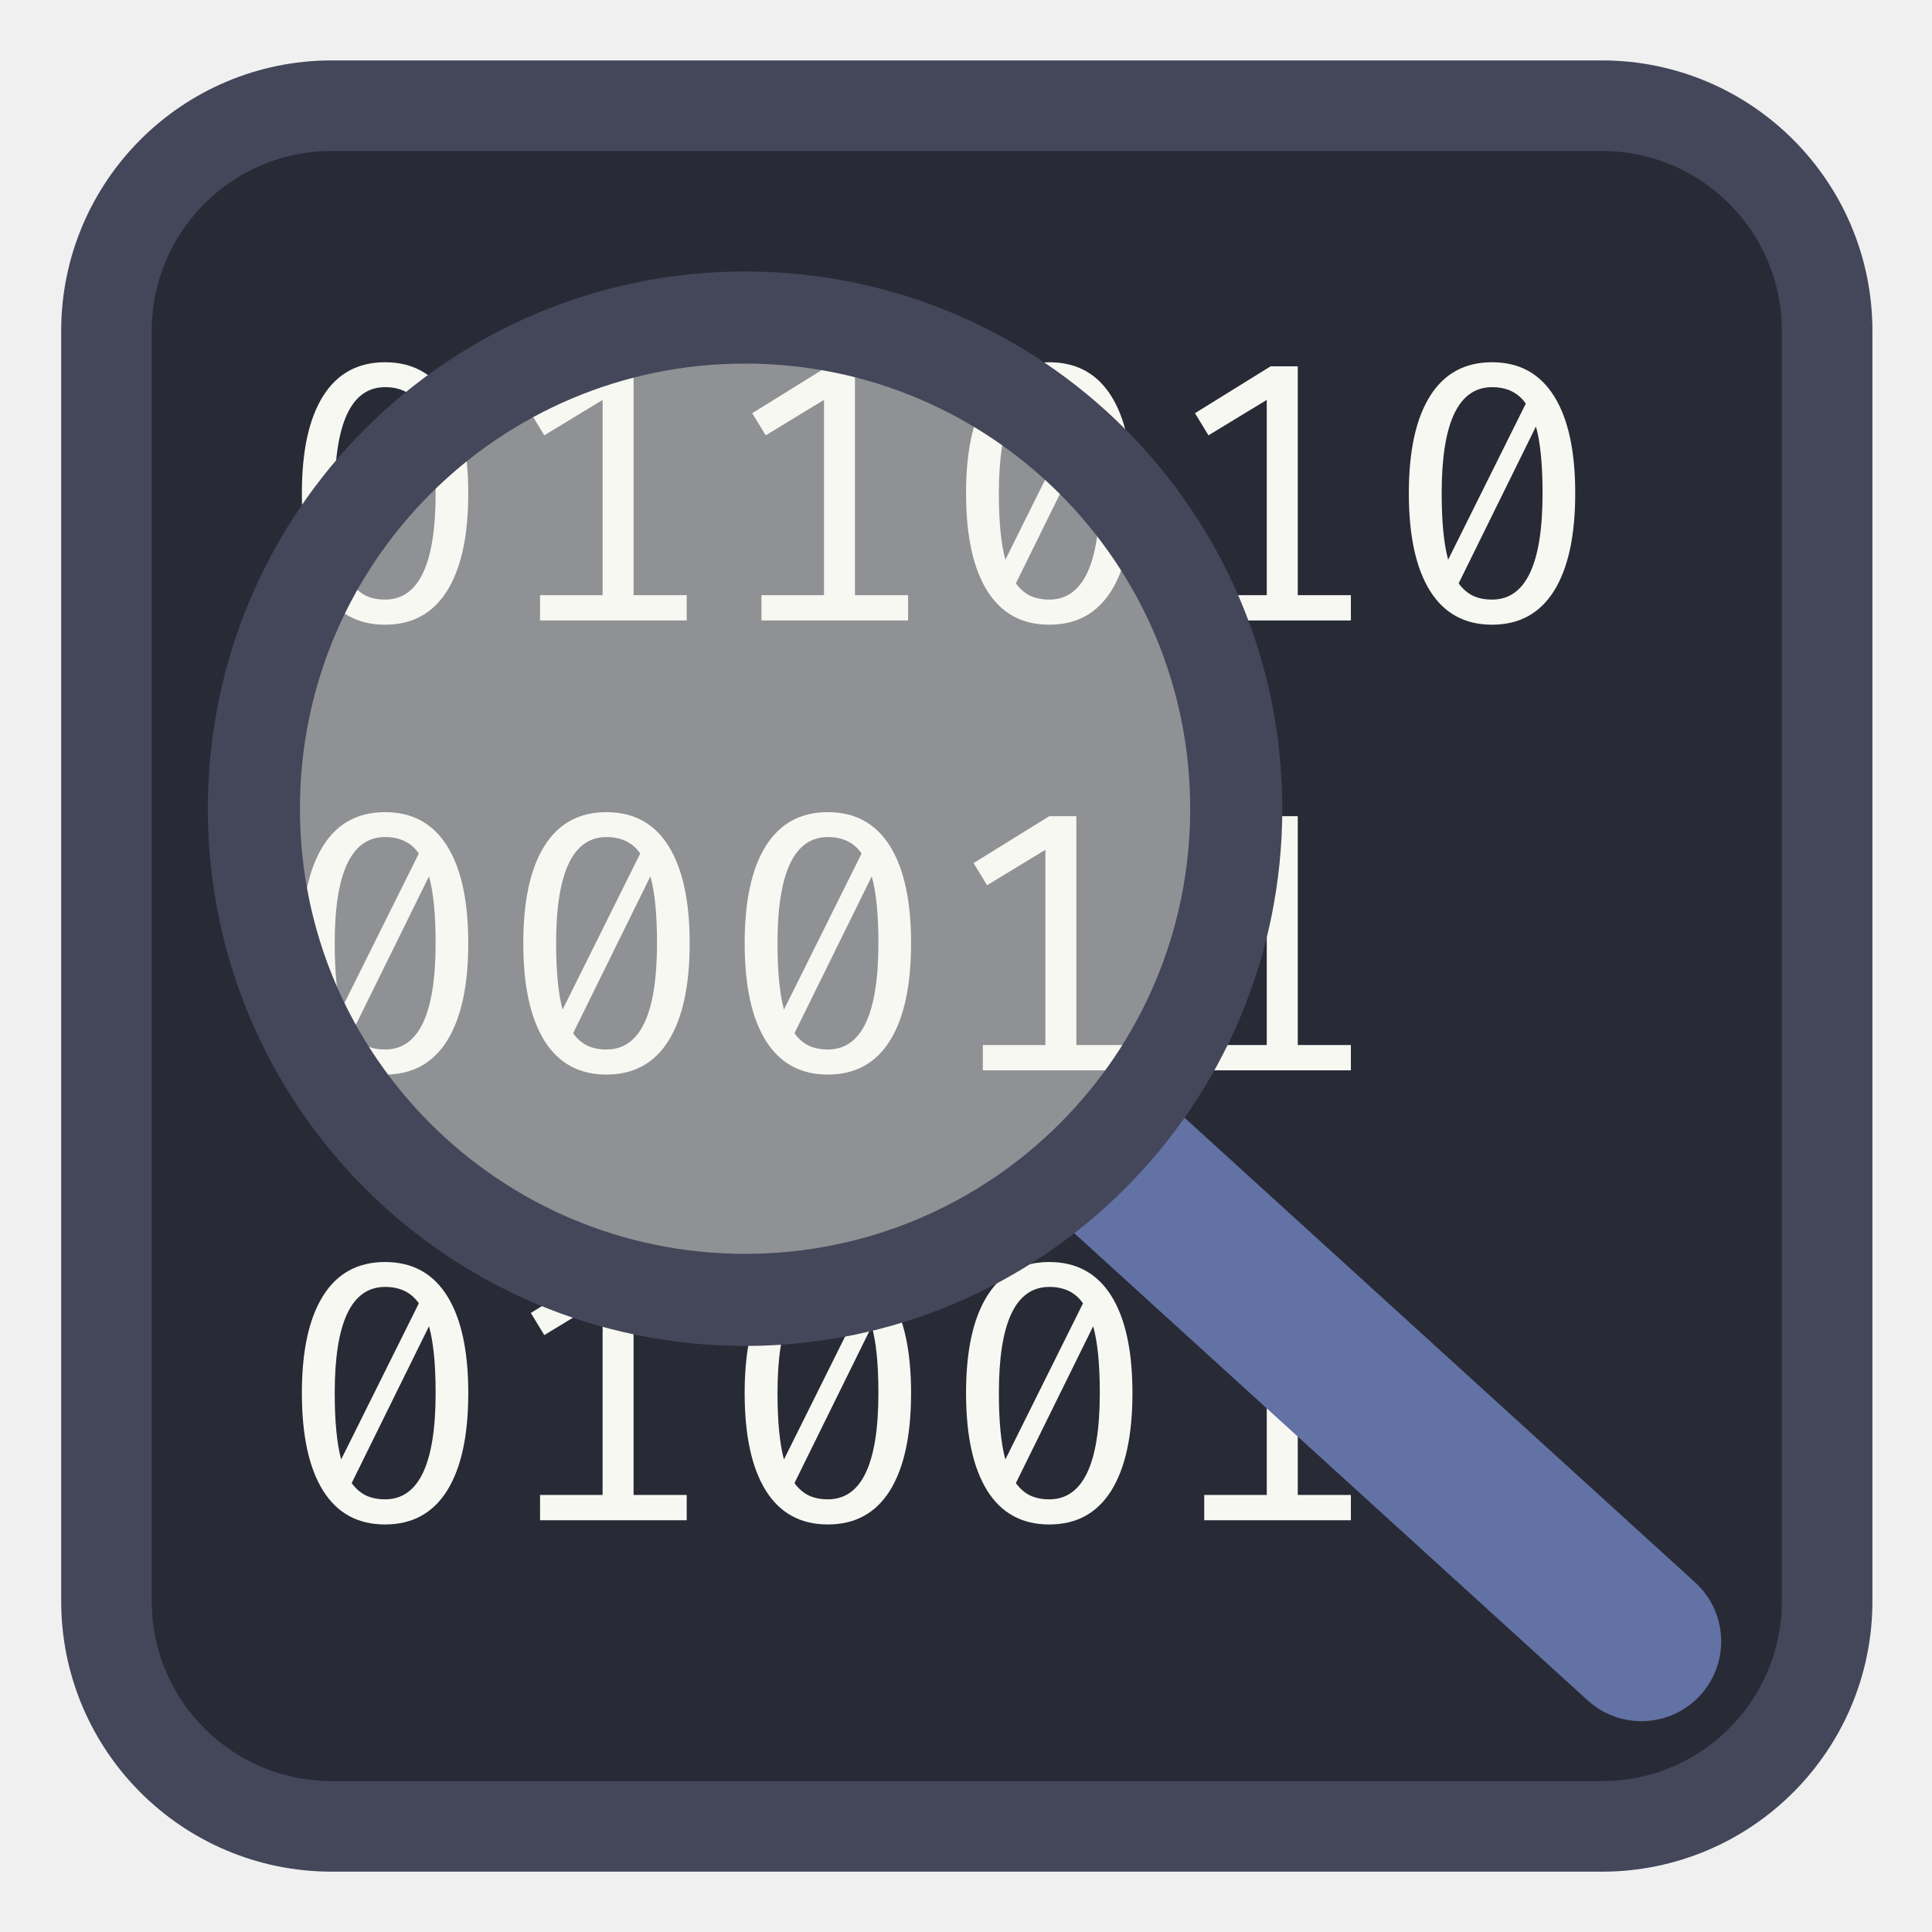
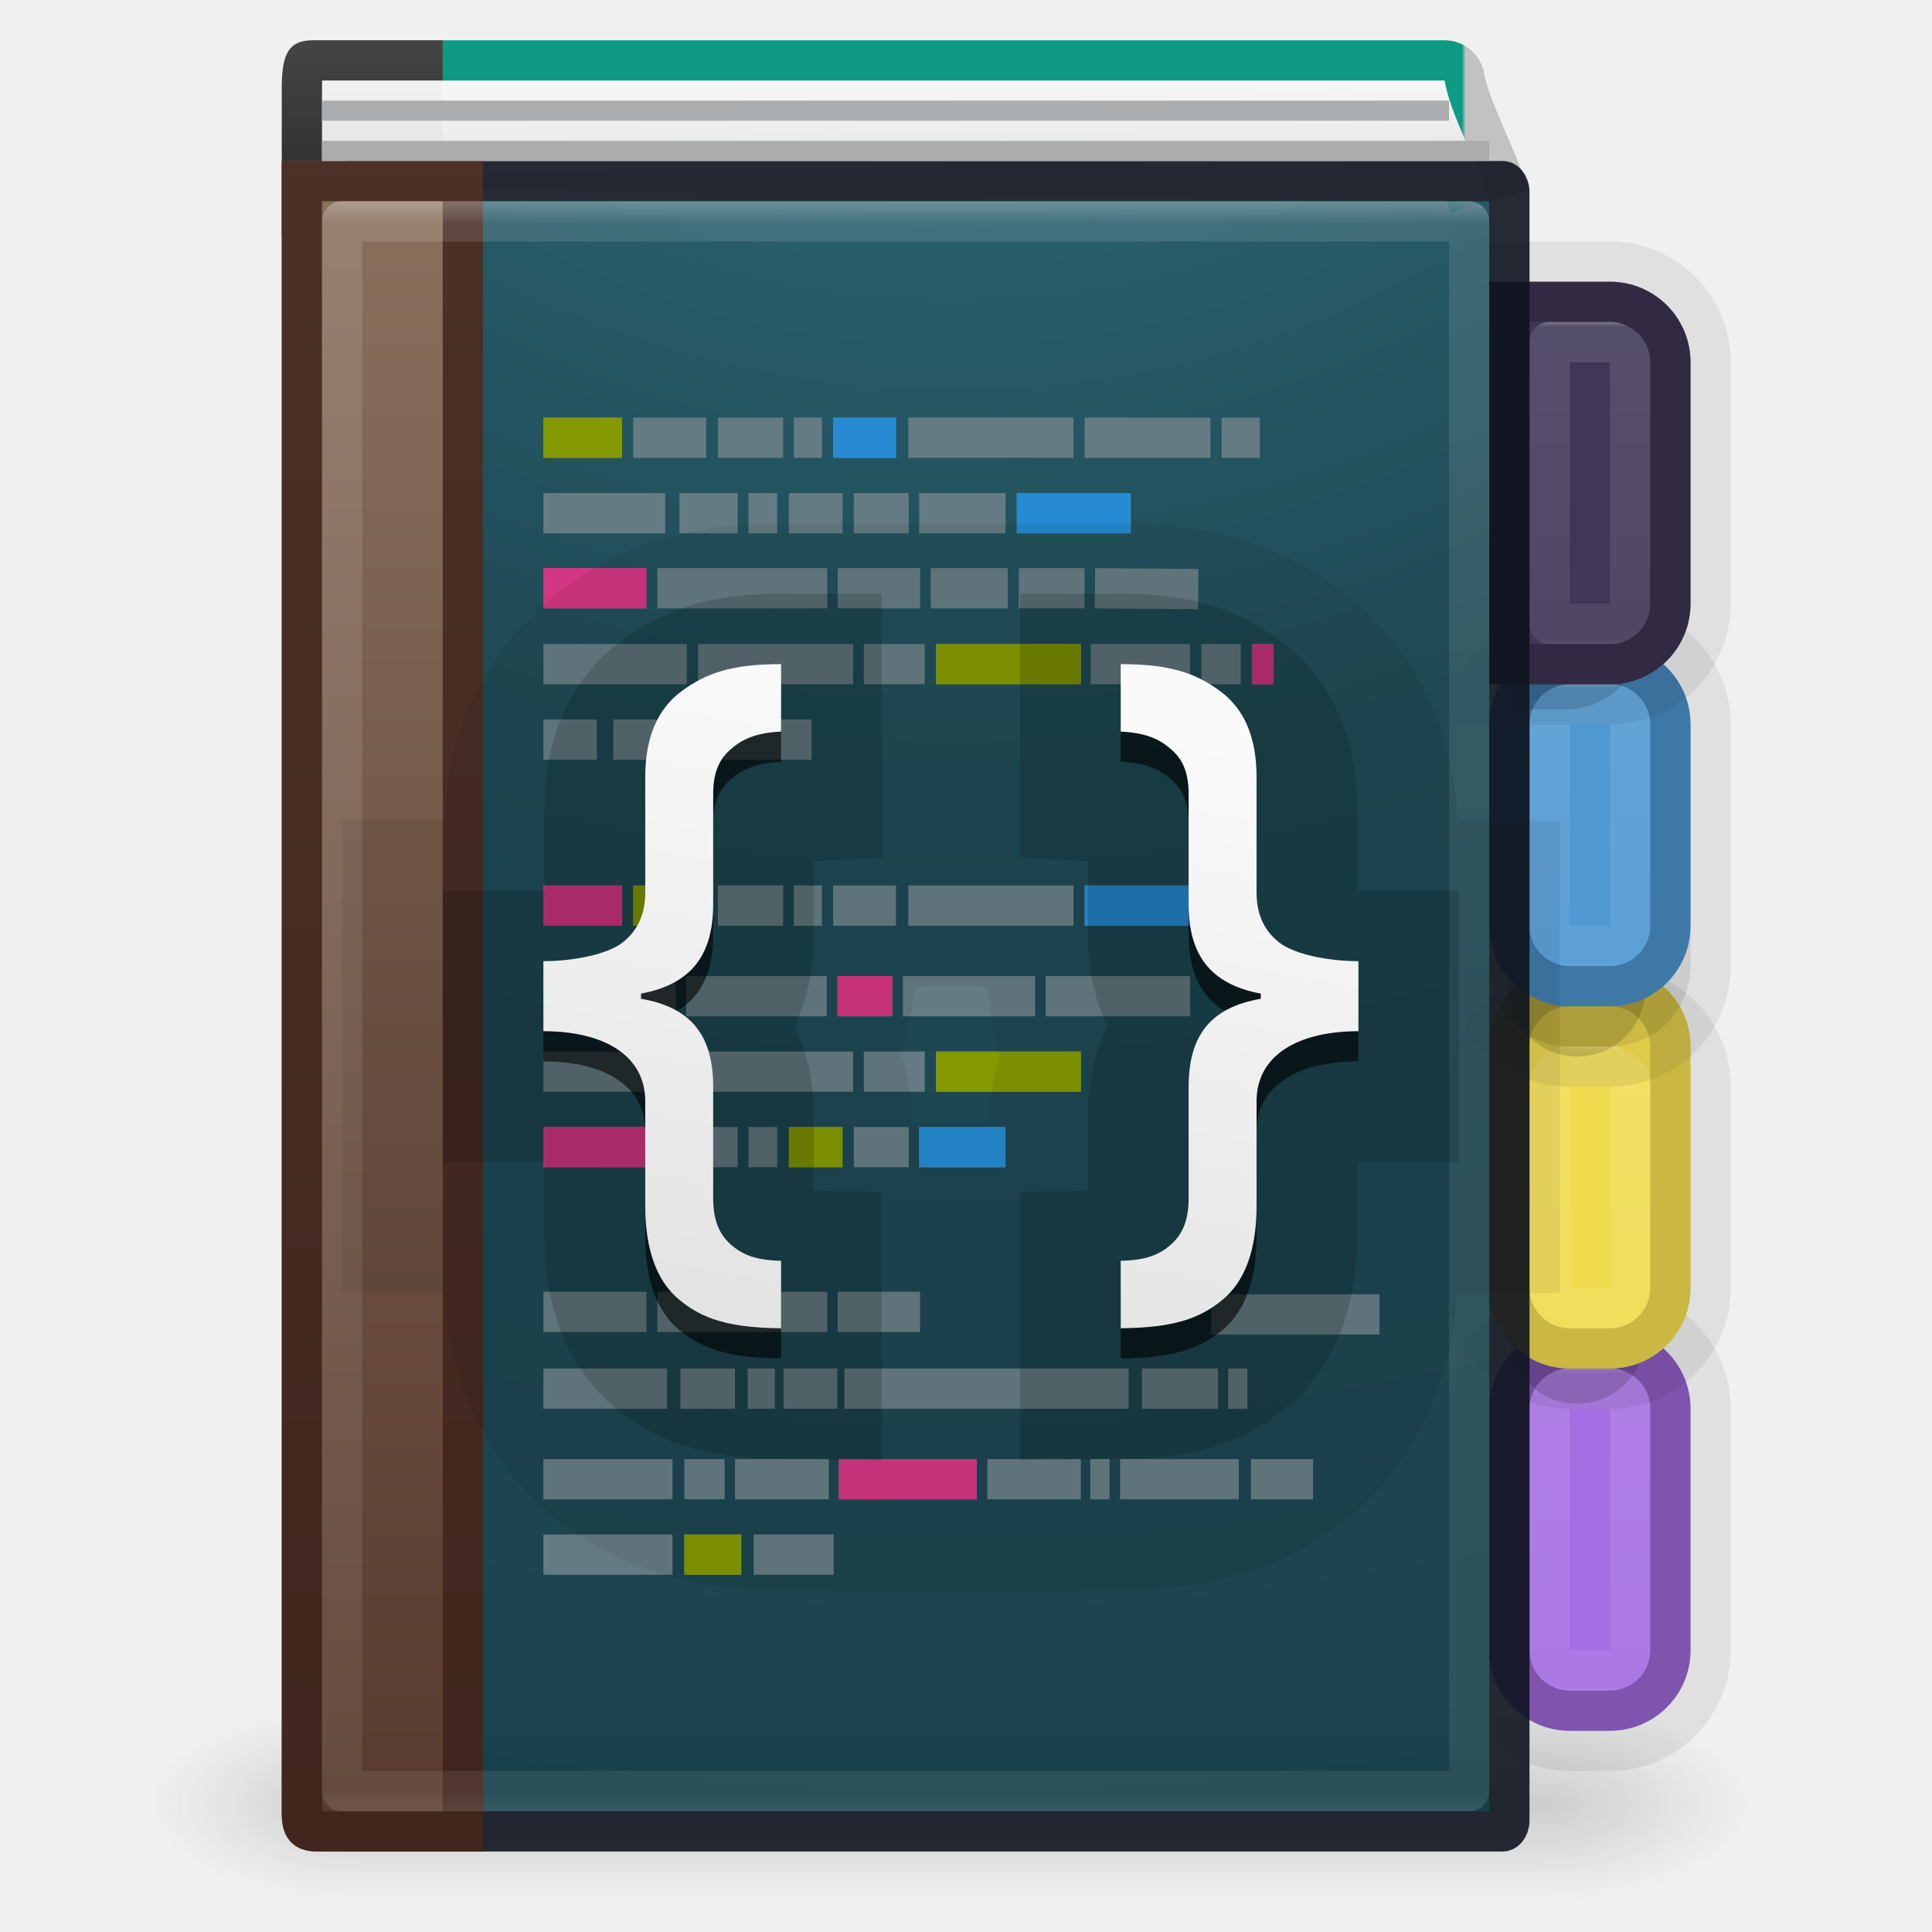
- <svg xmlns="http://www.w3.org/2000/svg" viewBox="0 0 128 128" version="1.1" id="svg126">
-   <defs id="defs108">
-     <linearGradient id="a">
-       <stop offset="0" stop-color="#5f5f5f" id="stop8" />
-       <stop offset=".262" stop-color="#4f4f4f" id="stop10" />
-       <stop offset=".705" stop-color="#3b3b3b" id="stop12" />
-       <stop offset="1" stop-color="#2b2b2b" id="stop14" />
+ <svg xmlns="http://www.w3.org/2000/svg" width="48" height="48" viewBox="0 0 48 48" fill="none">
+   <g opacity="0.4">
+     <path opacity="0.4" d="M43.5 42.375H38.27V47.25H43.5V42.375Z" fill="url(#paint0_radial)" />
+     <path opacity="0.4" d="M3.75 47.25H8.98V42.375H3.75V47.25Z" fill="url(#paint1_radial)" />
+     <path opacity="0.4" d="M38.27 42.375H8.98V47.25H38.27V42.375Z" fill="url(#paint2_linear)" />
+   </g>
+   <path d="M37 35C37 33.895 37.895 33 39 33H40C41.105 33 42 33.895 42 35V41C42 42.105 41.105 43 40 43H39C37.895 43 37 42.105 37 41V35Z" fill="black" fill-opacity="0.15" />
+   <path d="M40 32.5H39C37.619 32.5 36.5 33.619 36.5 35V41C36.5 42.381 37.619 43.5 39 43.5H40C41.381 43.5 42.5 42.381 42.5 41V35C42.5 33.619 41.381 32.5 40 32.5Z" stroke="black" stroke-opacity="0.07" />
+   <path d="M37 35C37 33.895 37.895 33 39 33H40C41.105 33 42 33.895 42 35V41C42 42.105 41.105 43 40 43H39C37.895 43 37 42.105 37 41V35Z" fill="#A56DE2" />
+   <path d="M39 33.5H40C40.828 33.5 41.5 34.172 41.5 35V41C41.5 41.828 40.828 42.5 40 42.5H39C38.172 42.5 37.5 41.828 37.5 41V35C37.5 34.172 38.172 33.5 39 33.5Z" stroke="#5B3C7C" stroke-opacity="0.5" />
+   <path opacity="0.5" d="M39 34.5H40C40.276 34.5 40.5 34.724 40.5 35V41C40.5 41.276 40.276 41.5 40 41.5H39C38.724 41.5 38.5 41.276 38.5 41V35C38.5 34.724 38.724 34.5 39 34.5Z" stroke="url(#paint3_linear)" stroke-linecap="round" stroke-linejoin="round" />
+   <path d="M37.5 26.438C37.5 25.506 38.255 24.75 39.188 24.75V24.75C40.12 24.75 40.875 25.506 40.875 26.438V33.188C40.875 34.12 40.12 34.875 39.188 34.875V34.875C38.255 34.875 37.5 34.12 37.5 33.188V26.438Z" fill="black" fill-opacity="0.15" />
+   <path d="M37 27C37 25.895 37.895 25 39 25H40C41.105 25 42 25.895 42 27V32C42 33.105 41.105 34 40 34H39C37.895 34 37 33.105 37 32V27Z" fill="black" fill-opacity="0.15" />
+   <path d="M40 24.5H39C37.619 24.5 36.5 25.619 36.5 27V32C36.5 33.381 37.619 34.5 39 34.5H40C41.381 34.5 42.5 33.381 42.5 32V27C42.5 25.619 41.381 24.5 40 24.5Z" stroke="black" stroke-opacity="0.07" />
+   <path d="M37 26C37 24.895 37.895 24 39 24H40C41.105 24 42 24.895 42 26V32C42 33.105 41.105 34 40 34H39C37.895 34 37 33.105 37 32V26Z" fill="#F0DB4F" />
+   <path d="M39 24.5H40C40.828 24.5 41.5 25.172 41.5 26V32C41.5 32.828 40.828 33.5 40 33.5H39C38.172 33.5 37.5 32.828 37.5 32V26C37.5 25.172 38.172 24.5 39 24.5Z" stroke="#A59738" stroke-opacity="0.5" />
+   <path opacity="0.5" d="M39 26.5H40C40.276 26.5 40.5 26.724 40.5 27V32C40.5 32.276 40.276 32.5 40 32.5H39C38.724 32.5 38.5 32.276 38.5 32V27C38.5 26.724 38.724 26.5 39 26.5Z" stroke="url(#paint4_linear)" stroke-linecap="round" stroke-linejoin="round" />
+   <path d="M37.5 17.812C37.5 16.881 38.255 16.125 39.188 16.125V16.125C40.12 16.125 40.875 16.881 40.875 17.812V24.562C40.875 25.494 40.12 26.25 39.188 26.25V26.25C38.255 26.25 37.5 25.494 37.5 24.562V17.812Z" fill="black" fill-opacity="0.15" />
+   <path d="M37 18C37 16.895 37.895 16 39 16H40C41.105 16 42 16.895 42 18V24C42 25.105 41.105 26 40 26H39C37.895 26 37 25.105 37 24V18Z" fill="black" fill-opacity="0.15" />
+   <path d="M40 15.5H39C37.619 15.5 36.5 16.619 36.5 18V24C36.5 25.381 37.619 26.5 39 26.5H40C41.381 26.5 42.5 25.381 42.5 24V18C42.5 16.619 41.381 15.5 40 15.5Z" stroke="black" stroke-opacity="0.07" />
+   <path d="M37 18C37 16.895 37.895 16 39 16H40C41.105 16 42 16.895 42 18V23C42 24.105 41.105 25 40 25H39C37.895 25 37 24.105 37 23V18Z" fill="#4F98D2" />
+   <path d="M39 16.5H40C40.828 16.5 41.5 17.172 41.5 18V23C41.5 23.828 40.828 24.5 40 24.5H39C38.172 24.5 37.5 23.828 37.5 23V18C37.5 17.172 38.172 16.5 39 16.5Z" stroke="#2E597C" stroke-opacity="0.5" />
+   <path opacity="0.5" d="M39 17.5H40C40.276 17.5 40.5 17.724 40.5 18V23C40.5 23.276 40.276 23.5 40 23.5H39C38.724 23.5 38.5 23.276 38.5 23V18C38.5 17.724 38.724 17.5 39 17.5Z" stroke="url(#paint5_linear)" stroke-linecap="round" stroke-linejoin="round" />
+   <path d="M37.5 7.5H38.875C39.98 7.5 40.875 8.395 40.875 9.5V15.625C40.875 16.73 39.98 17.625 38.875 17.625H37.5V7.5Z" fill="black" fill-opacity="0.15" />
+   <path d="M37 7H40C41.105 7 42 7.895 42 9V15C42 16.105 41.105 17 40 17H37V7Z" fill="black" fill-opacity="0.15" />
+   <path d="M37 6.5H36.5V7V17V17.5H37H40C41.381 17.5 42.5 16.381 42.5 15V9C42.5 7.619 41.381 6.5 40 6.5H37Z" stroke="black" stroke-opacity="0.07" />
+   <path d="M37 7H40C41.105 7 42 7.895 42 9V15C42 16.105 41.105 17 40 17H37V7Z" fill="#403757" />
+   <path d="M37.5 7.5H40C40.828 7.5 41.5 8.172 41.5 9V15C41.5 15.828 40.828 16.5 40 16.5H37.5V7.5Z" stroke="#231E2F" stroke-opacity="0.5" />
+   <path opacity="0.5" d="M38.5 8.5H40C40.276 8.5 40.5 8.724 40.5 9V15C40.5 15.276 40.276 15.5 40 15.5H38.5V8.5Z" stroke="url(#paint6_linear)" stroke-linecap="round" stroke-linejoin="round" />
+   <mask id="path-27-outside-1" maskUnits="userSpaceOnUse" x="9" y="1" width="29" height="5" fill="black">
+     <rect fill="white" x="9" y="1" width="29" height="5" />
+     <path d="M37 5C36.746 4.107 36.031 2.852 35.89 2H10L10.893 4.704" />
+   </mask>
+   <path d="M37 5C36.746 4.107 36.031 2.852 35.89 2H10L10.893 4.704" fill="url(#paint7_linear)" />
+   <path d="M35.89 2L36.877 1.837C36.797 1.354 36.38 1 35.89 1V2ZM10 2V1C9.679 1 9.378 1.154 9.19 1.414C9.002 1.674 8.95 2.009 9.05 2.314L10 2ZM37.962 4.726C37.812 4.2 37.532 3.582 37.322 3.09C37.084 2.536 36.924 2.123 36.877 1.837L34.904 2.163C34.997 2.73 35.265 3.369 35.483 3.879C35.729 4.451 35.934 4.906 36.038 5.274L37.962 4.726ZM35.89 1H10V3H35.89V1ZM9.05 2.314L9.944 5.018L11.843 4.39L10.95 1.686L9.05 2.314Z" fill="url(#paint8_linear)" mask="url(#path-27-outside-1)" />
+   <mask id="path-29-inside-2" fill="white">
+     <path d="M11 6H7.8C7.343 6 7 5.947 7 5.878V2.176C7 1.296 7.198 1 7.784 1H11" />
+   </mask>
+   <path d="M11 6H7.8C7.343 6 7 5.947 7 5.878V2.176C7 1.296 7.198 1 7.784 1H11" fill="url(#paint9_linear)" />
+   <path d="M11 7C11.552 7 12 6.552 12 6C12 5.448 11.552 5 11 5V7ZM11 2C11.552 2 12 1.552 12 1C12 0.448 11.552 5.96046e-08 11 5.96046e-08V2ZM11 5H7.8V7H11V5ZM7.8 5C7.603 5 7.457 4.988 7.38 4.976C7.333 4.969 7.355 4.969 7.41 4.989C7.433 4.998 7.526 5.033 7.632 5.116C7.724 5.188 8 5.437 8 5.878H6C6 6.336 6.286 6.602 6.399 6.69C6.526 6.79 6.65 6.84 6.711 6.863C6.846 6.913 6.981 6.939 7.078 6.953C7.287 6.985 7.54 7 7.8 7V5ZM8 5.878V2.176H6V5.878H8ZM8 2.176C8 1.987 8.011 1.87 8.024 1.801C8.037 1.73 8.043 1.754 8.004 1.813C7.983 1.845 7.952 1.881 7.91 1.915C7.869 1.948 7.828 1.971 7.794 1.985C7.733 2.01 7.713 2 7.784 2V5.96046e-08C7.324 5.96046e-08 6.726 0.126 6.34 0.703C6.037 1.157 6 1.725 6 2.176H8ZM7.784 2H11V5.96046e-08H7.784V2Z" fill="url(#paint10_linear)" mask="url(#path-29-inside-2)" />
+   <path opacity="0.9" d="M8.664 4.5H37.336C37.355 4.5 37.388 4.508 37.427 4.552C37.466 4.598 37.5 4.673 37.5 4.771V45.229C37.5 45.327 37.466 45.402 37.427 45.448C37.388 45.492 37.355 45.5 37.336 45.5H8.664C8.645 45.5 8.612 45.492 8.573 45.448C8.534 45.402 8.5 45.327 8.5 45.229V4.771C8.5 4.673 8.534 4.598 8.573 4.552C8.612 4.508 8.645 4.5 8.664 4.5Z" fill="url(#paint11_radial)" stroke="#0E141F" />
+   <path d="M12 4C12 4 12 33.205 12 46H7.874C7.303 46 7 45.663 7 45.083V4H12Z" fill="url(#paint12_linear)" />
+   <path d="M11.5 4.5V4.513V4.538V4.564V4.591V4.618V4.646V4.674V4.703V4.732V4.762V4.793V4.824V4.856V4.888V4.921V4.954V4.988V5.023V5.058V5.094V5.13V5.166V5.204V5.242V5.28V5.319V5.358V5.398V5.439V5.48V5.521V5.563V5.606V5.649V5.692V5.737V5.781V5.826V5.872V5.918V5.965V6.012V6.06V6.108V6.157V6.206V6.256V6.306V6.357V6.408V6.459V6.512V6.564V6.617V6.671V6.725V6.779V6.834V6.89V6.946V7.002V7.059V7.117V7.174V7.233V7.291V7.351V7.41V7.47V7.531V7.592V7.653V7.715V7.777V7.84V7.903V7.967V8.031V8.095V8.16V8.225V8.291V8.357V8.424V8.491V8.558V8.626V8.694V8.763V8.832V8.902V8.972V9.042V9.112V9.184V9.255V9.327V9.399V9.472V9.545V9.618V9.692V9.766V9.841V9.916V9.991V10.067V10.143V10.219V10.296V10.373V10.45V10.528V10.607V10.685V10.764V10.843V10.923V11.003V11.083V11.164V11.245V11.326V11.408V11.49V11.572V11.655V11.738V11.822V11.905V11.989V12.074V12.158V12.243V12.329V12.414V12.5V12.586V12.673V12.76V12.847V12.934V13.022V13.11V13.198V13.287V13.376V13.465V13.555V13.644V13.734V13.825V13.915V14.006V14.097V14.189V14.28V14.372V14.465V14.557V14.65V14.743V14.836V14.93V15.024V15.118V15.212V15.307V15.401V15.496V15.592V15.687V15.783V15.879V15.975V16.072V16.168V16.265V16.363V16.46V16.558V16.655V16.753V16.852V16.95V17.049V17.148V17.247V17.346V17.445V17.545V17.645V17.745V17.846V17.946V18.047V18.148V18.249V18.35V18.451V18.553V18.655V18.757V18.859V18.961V19.064V19.166V19.269V19.372V19.475V19.579V19.682V19.786V19.889V19.993V20.097V20.202V20.306V20.411V20.515V20.62V20.725V20.83V20.935V21.041V21.146V21.252V21.357V21.463V21.569V21.675V21.782V21.888V21.994V22.101V22.207V22.314V22.421V22.528V22.635V22.742V22.85V22.957V23.065V23.172V23.28V23.387V23.495V23.603V23.711V23.819V23.927V24.036V24.144V24.252V24.361V24.469V24.578V24.686V24.795V24.904V25.013V25.122V25.23V25.339V25.448V25.557V25.666V25.776V25.885V25.994V26.103V26.213V26.322V26.431V26.541V26.65V26.759V26.869V26.978V27.088V27.197V27.307V27.416V27.526V27.636V27.745V27.855V27.964V28.074V28.183V28.293V28.402V28.512V28.622V28.731V28.84V28.95V29.059V29.169V29.278V29.388V29.497V29.607V29.716V29.825V29.934V30.044V30.153V30.262V30.371V30.48V30.589V30.698V30.807V30.916V31.024V31.133V31.242V31.35V31.459V31.567V31.676V31.784V31.892V32.001V32.109V32.217V32.325V32.432V32.54V32.648V32.756V32.863V32.971V33.078V33.185V33.292V33.399V33.506V33.613V33.72V33.827V33.933V34.039V34.146V34.252V34.358V34.464V34.57V34.675V34.781V34.886V34.992V35.097V35.202V35.307V35.411V35.516V35.62V35.725V35.829V35.933V36.037V36.141V36.244V36.348V36.451V36.554V36.657V36.76V36.862V36.965V37.067V37.169V37.271V37.373V37.474V37.575V37.677V37.778V37.878V37.979V38.08V38.18V38.28V38.38V38.479V38.579V38.678V38.777V38.876V38.974V39.073V39.171V39.269V39.367V39.464V39.561V39.658V39.755V39.852V39.948V40.044V40.14V40.236V40.331V40.427V40.522V40.616V40.711V40.805V40.899V40.993V41.086V41.179V41.272V41.365V41.457V41.55V41.641V41.733V41.824V41.915V42.006V42.097V42.187V42.277V42.367V42.456V42.545V42.634V42.722V42.811V42.898V42.986V43.073V43.16V43.247V43.334V43.42V43.505V43.591V43.676V43.761V43.846V43.93V44.014V44.097V44.18V44.263V44.346V44.428V44.51V44.592V44.673V44.754V44.834V44.914V44.994V45.074V45.153V45.232V45.31V45.388V45.466V45.5H7.874C7.687 45.5 7.616 45.448 7.587 45.417C7.554 45.381 7.5 45.291 7.5 45.083V4.5H11.5Z" stroke="#3D211B" stroke-opacity="0.8" />
+   <path opacity="0.5" d="M8.5 5.5H36.5V44.5H8.5V5.5Z" stroke="url(#paint13_linear)" stroke-linecap="round" stroke-linejoin="round" />
+   <path d="M18.724 38.625H20.714M13.5 10.875H15.453H13.5ZM15.732 10.875H17.545H15.732ZM17.837 10.875H19.456H17.837ZM19.722 10.875H20.419H19.722ZM20.698 10.875H22.26H20.698ZM22.567 10.875H26.669H22.567ZM26.948 10.875H30.072H26.948ZM30.351 10.875H31.3H30.351ZM13.5 12.75H16.528H13.5ZM16.88 12.75H18.327H16.88ZM18.595 12.75H19.309H18.595ZM19.599 12.75H20.932H19.599ZM21.211 12.75H22.578H21.211ZM22.836 12.75H24.982H22.836ZM25.261 12.75H28.093H25.261ZM13.5 14.615H16.063H13.5ZM16.332 14.615H20.553H16.332ZM20.812 14.615H22.859H20.812ZM23.122 14.615H25.037H23.122ZM25.311 14.615H26.943H25.311ZM27.205 14.615L29.771 14.635L27.205 14.615ZM13.5 16.5H17.064H13.5ZM17.343 16.5H21.195H17.343ZM21.461 16.5H22.974H21.461ZM23.253 16.5H26.856H23.253ZM27.099 16.5H29.568H27.099ZM29.847 16.5H30.824H29.847ZM31.103 16.5H31.643H31.103ZM13.5 18.375H14.83H13.5ZM15.239 18.375H20.164H15.239ZM13.5 28.5H16.528H13.5ZM16.88 28.5H18.327H16.88ZM18.595 28.5H19.309H18.595ZM19.599 28.5H20.932H19.599ZM21.211 28.5H22.578H21.211ZM22.836 28.5H24.982H22.836ZM13.5 32.594H16.063H13.5ZM16.332 32.594H20.553H16.332ZM20.812 32.594H22.859H20.812ZM30.093 32.656H34.274H30.093ZM13.5 26.625H17.064H13.5ZM17.343 26.625H21.195H17.343ZM21.461 26.625H22.974H21.461ZM23.253 26.625H26.856H23.253ZM13.5 22.5H15.453H13.5ZM15.732 22.5H17.545H15.732ZM17.837 22.5H19.456H17.837ZM19.722 22.5H20.419H19.722ZM20.698 22.5H22.26H20.698ZM22.567 22.5H26.669H22.567ZM26.948 22.5H30.072H26.948ZM13.5 24.75H16.789H13.5ZM17.048 24.75H20.54H17.048ZM20.806 24.75H22.172H20.806ZM22.43 24.75H25.716H22.43ZM25.979 24.75H29.568H25.979ZM13.5 34.5H16.573H13.5ZM16.904 34.5H18.259H16.904ZM18.576 34.5H19.252H18.576ZM19.467 34.5H20.801H19.467ZM20.978 34.5H28.042H20.978ZM28.374 34.5H30.259H28.374ZM30.513 34.5H30.989H30.513ZM17.002 36.75H18.004H17.002ZM13.5 36.75H16.708H13.5ZM18.261 36.75H20.593H18.261ZM20.84 36.75H24.264H20.84ZM24.53 36.75H26.853H24.53ZM27.087 36.75H27.566H27.087ZM27.828 36.75H30.777H27.828ZM31.079 36.75H32.623H31.079ZM17.002 38.625H18.417H17.002ZM13.5 38.625H16.708H13.5Z" stroke="#657B83" />
+   <path d="M20.84 36.75H24.264M13.5 14.615H16.063H13.5ZM31.103 16.5H31.643H31.103ZM13.5 28.5H16.528H13.5ZM13.5 22.5H15.453H13.5ZM20.806 24.75H22.172H20.806Z" stroke="#D33682" />
+   <path d="M26.948 22.5H30.072M20.698 10.875H22.26H20.698ZM25.261 12.75H28.093H25.261ZM22.836 28.5H24.982H22.836Z" stroke="#268BD2" />
+   <path d="M17.002 38.625H18.417M13.5 10.875H15.453H13.5ZM23.253 16.5H26.856H23.253ZM19.599 28.5H20.932H19.599ZM23.253 26.625H26.856H23.253ZM15.732 22.5H17.545H15.732Z" stroke="#859900" />
+   <path d="M19.406 17.25C18.187 17.25 17.54 17.471 16.928 17.927C16.321 18.377 16.031 19.093 16.031 20.054V22.922C16.031 23.495 15.822 23.895 15.451 24.179C15.086 24.456 14.259 24.63 13.5 24.63V26.37C14.995 26.37 16.031 26.964 16.031 28.11V30.721C16.031 31.774 16.307 32.573 16.875 33.041C17.448 33.516 18.108 33.738 19.406 33.75V32.074C18.76 32.062 18.427 31.914 18.141 31.655C17.854 31.396 17.719 31.033 17.719 30.527V27.756C17.719 26.517 17.213 25.786 15.926 25.564V25.436C17.213 25.195 17.719 24.438 17.719 23.212V20.473C17.719 19.967 17.854 19.63 18.141 19.377C18.433 19.118 18.766 18.957 19.406 18.926V17.25ZM27.844 17.25V18.926C28.484 18.957 28.817 19.118 29.109 19.377C29.396 19.63 29.531 19.967 29.531 20.473V23.212C29.531 24.438 30.037 25.195 31.324 25.436V25.564C30.037 25.786 29.531 26.517 29.531 27.756V30.527C29.531 31.033 29.396 31.396 29.109 31.655C28.823 31.914 28.49 32.062 27.844 32.074V33.75C29.142 33.738 29.802 33.516 30.375 33.041C30.943 32.573 31.219 31.774 31.219 30.721V28.11C31.219 26.964 32.255 26.37 33.75 26.37V24.63C32.991 24.63 32.164 24.456 31.799 24.179C31.428 23.895 31.219 23.495 31.219 22.922V20.054C31.219 19.093 30.929 18.377 30.322 17.927C29.71 17.471 29.063 17.25 27.844 17.25Z" fill="black" fill-opacity="0.6" stroke="black" stroke-opacity="0.15" stroke-width="5" />
+   <path d="M19.406 18C18.187 18 17.54 18.221 16.928 18.677C16.321 19.127 16.031 19.843 16.031 20.804V23.672C16.031 24.245 15.822 24.645 15.451 24.929C15.086 25.206 14.259 25.38 13.5 25.38V27.12C14.995 27.12 16.031 27.714 16.031 28.86V31.471C16.031 32.524 16.307 33.323 16.875 33.791C17.448 34.266 18.108 34.488 19.406 34.5V32.824C18.76 32.812 18.427 32.664 18.141 32.405C17.854 32.147 17.719 31.783 17.719 31.277V28.506C17.719 27.267 17.213 26.536 15.926 26.314V26.186C17.213 25.945 17.719 25.188 17.719 23.962V21.223C17.719 20.717 17.854 20.38 18.141 20.127C18.433 19.868 18.766 19.707 19.406 19.676V18ZM27.844 18V19.676C28.484 19.707 28.817 19.868 29.109 20.127C29.396 20.38 29.531 20.717 29.531 21.223V23.962C29.531 25.188 30.037 25.945 31.324 26.186V26.314C30.037 26.536 29.531 27.267 29.531 28.506V31.277C29.531 31.783 29.396 32.147 29.109 32.405C28.823 32.664 28.49 32.812 27.844 32.824V34.5C29.142 34.488 29.802 34.266 30.375 33.791C30.943 33.323 31.219 32.524 31.219 31.471V28.86C31.219 27.714 32.255 27.12 33.75 27.12V25.38C32.991 25.38 32.164 25.206 31.799 24.929C31.428 24.645 31.219 24.245 31.219 23.672V20.804C31.219 19.843 30.929 19.127 30.322 18.677C29.71 18.221 29.063 18 27.844 18Z" stroke="black" stroke-opacity="0.07" stroke-width="10" />
+   <path d="M19.406 16.5C18.187 16.5 17.54 16.721 16.928 17.177C16.321 17.627 16.031 18.343 16.031 19.304V22.172C16.031 22.745 15.822 23.145 15.451 23.429C15.086 23.706 14.259 23.88 13.5 23.88V25.62C14.995 25.62 16.031 26.214 16.031 27.36V29.971C16.031 31.024 16.307 31.823 16.875 32.291C17.448 32.766 18.108 32.988 19.406 33V31.324C18.76 31.312 18.427 31.164 18.141 30.905C17.854 30.646 17.719 30.283 17.719 29.777V27.006C17.719 25.767 17.213 25.036 15.926 24.814V24.686C17.213 24.445 17.719 23.688 17.719 22.462V19.723C17.719 19.217 17.854 18.88 18.141 18.627C18.433 18.368 18.766 18.207 19.406 18.176V16.5ZM27.844 16.5V18.176C28.484 18.207 28.817 18.368 29.109 18.627C29.396 18.88 29.531 19.217 29.531 19.723V22.462C29.531 23.688 30.037 24.445 31.324 24.686V24.814C30.037 25.036 29.531 25.767 29.531 27.006V29.777C29.531 30.283 29.396 30.646 29.109 30.905C28.823 31.164 28.49 31.312 27.844 31.324V33C29.142 32.988 29.802 32.766 30.375 32.291C30.943 31.823 31.219 31.024 31.219 29.971V27.36C31.219 26.214 32.255 25.62 33.75 25.62V23.88C32.991 23.88 32.164 23.706 31.799 23.429C31.428 23.145 31.219 22.745 31.219 22.172V19.304C31.219 18.343 30.929 17.627 30.322 17.177C29.71 16.721 29.063 16.5 27.844 16.5Z" fill="url(#paint14_linear)" />
+   <line x1="8" y1="3.75" x2="37" y2="3.75" stroke="#ABACAE" stroke-width="0.5" />
+   <line x1="8" y1="2.75" x2="36" y2="2.75" stroke="#ABACAE" stroke-width="0.5" />
+   <defs>
+     <radialGradient id="paint0_radial" cx="0" cy="0" r="1" gradientUnits="userSpaceOnUse" gradientTransform="translate(38.2624 44.8125) scale(5.24016 2.4375)">
+       <stop stop-color="#181818" />
+       <stop offset="1" stop-color="#181818" stop-opacity="0" />
+     </radialGradient>
+     <radialGradient id="paint1_radial" cx="0" cy="0" r="1" gradientUnits="userSpaceOnUse" gradientTransform="translate(8.9876 44.8125) rotate(180) scale(5.24016 2.4375)">
+       <stop stop-color="#181818" />
+       <stop offset="1" stop-color="#181818" stop-opacity="0" />
+     </radialGradient>
+     <linearGradient id="paint2_linear" x1="24.732" y1="47.269" x2="24.732" y2="42.375" gradientUnits="userSpaceOnUse">
+       <stop stop-color="#181818" stop-opacity="0" />
+       <stop offset="0.5" stop-color="#181818" />
+       <stop offset="1" stop-color="#181818" stop-opacity="0" />
    </linearGradient>
-     <linearGradient id="b">
-       <stop offset="0" stop-color="#272727" id="stop17" />
-       <stop offset="1" stop-color="#454545" id="stop19" />
+     <linearGradient id="paint3_linear" x1="39.5" y1="33.892" x2="39.5" y2="42.108" gradientUnits="userSpaceOnUse">
+       <stop stop-color="white" />
+       <stop offset="0.027" stop-color="white" stop-opacity="0.235" />
+       <stop offset="0.974" stop-color="white" stop-opacity="0.157" />
+       <stop offset="1" stop-color="white" stop-opacity="0.392" />
    </linearGradient>
-     <linearGradient id="c">
-       <stop offset="0" stop-color="#fff" id="stop22" />
-       <stop offset=".087" stop-color="#fff" stop-opacity=".235" id="stop24" />
-       <stop offset=".919" stop-color="#fff" stop-opacity=".157" id="stop26" />
-       <stop offset="1" stop-color="#fff" stop-opacity=".392" id="stop28" />
+     <linearGradient id="paint4_linear" x1="39.5" y1="25.905" x2="39.5" y2="33.095" gradientUnits="userSpaceOnUse">
+       <stop stop-color="white" />
+       <stop offset="0.027" stop-color="white" stop-opacity="0.235" />
+       <stop offset="0.974" stop-color="white" stop-opacity="0.157" />
+       <stop offset="1" stop-color="white" stop-opacity="0.392" />
    </linearGradient>
-     <linearGradient id="d">
-       <stop offset="0" stop-color="#5f5f5f" id="stop31" />
-       <stop offset=".262" stop-color="#4f4f4f" id="stop33" />
-       <stop offset=".705" stop-color="#3b3b3b" id="stop35" />
-       <stop offset="1" stop-color="#2b2b2b" id="stop37" />
+     <linearGradient id="paint5_linear" x1="39.5" y1="16.905" x2="39.5" y2="24.095" gradientUnits="userSpaceOnUse">
+       <stop stop-color="white" />
+       <stop offset="0.027" stop-color="white" stop-opacity="0.235" />
+       <stop offset="0.974" stop-color="white" stop-opacity="0.157" />
+       <stop offset="1" stop-color="white" stop-opacity="0.392" />
    </linearGradient>
-     <linearGradient id="e">
-       <stop offset="0" stop-color="#272727" id="stop40" />
-       <stop offset="1" stop-color="#454545" id="stop42" />
+     <linearGradient id="paint6_linear" x1="39.5" y1="7.892" x2="39.5" y2="16.108" gradientUnits="userSpaceOnUse">
+       <stop stop-color="white" />
+       <stop offset="0.027" stop-color="white" stop-opacity="0.235" />
+       <stop offset="0.974" stop-color="white" stop-opacity="0.157" />
+       <stop offset="1" stop-color="white" stop-opacity="0.392" />
    </linearGradient>
-     <linearGradient id="f">
-       <stop offset="0" stop-color="#ddcfbd" id="stop45" />
-       <stop offset="1" stop-color="#856f50" id="stop47" />
+     <linearGradient id="paint7_linear" x1="24.187" y1="2.238" x2="24.215" y2="4.677" gradientUnits="userSpaceOnUse">
+       <stop stop-color="#F5F5F5" />
+       <stop offset="1" stop-color="#E1E1E1" />
    </linearGradient>
-     <linearGradient id="g">
-       <stop offset="0" stop-color="#a79071" id="stop50" />
-       <stop offset="1" stop-color="#6f5d45" id="stop52" />
+     <linearGradient id="paint8_linear" x1="6.921" y1="1.547" x2="37.542" y2="1.547" gradientUnits="userSpaceOnUse">
+       <stop stop-color="#0E9A83" />
+       <stop offset="0.96" stop-color="#0E9A83" />
+       <stop offset="0.963" stop-color="#C2C2C2" />
+       <stop offset="1" stop-color="#C2C2C2" />
    </linearGradient>
-     <linearGradient id="h">
-       <stop offset="0" stop-color="#272727" id="stop55" />
-       <stop offset="1" stop-color="#454545" id="stop57" />
+     <linearGradient id="paint9_linear" x1="10.323" y1="1.625" x2="10.323" y2="4.125" gradientUnits="userSpaceOnUse">
+       <stop stop-color="#F5F5F5" />
+       <stop offset="1" stop-color="#E1E1E1" />
    </linearGradient>
-     <linearGradient id="i">
-       <stop offset="0" stop-color="#9b876c" id="stop60" />
-       <stop offset=".925" stop-color="#9b876c" id="stop62" />
-       <stop offset=".936" stop-color="#c2c2c2" id="stop64" />
-       <stop offset="1" stop-color="#c2c2c2" id="stop66" />
+     <linearGradient id="paint10_linear" x1="22.6" y1="6.064" x2="22.6" y2="0.923" gradientUnits="userSpaceOnUse">
+       <stop stop-color="#272727" />
+       <stop offset="1" stop-color="#454545" />
    </linearGradient>
-     <linearGradient id="l">
-       <stop offset="0" stop-color="#95a3ab" id="stop69" />
-       <stop offset=".262" stop-color="#667885" id="stop71" />
-       <stop offset=".705" stop-color="#485a6c" id="stop73" />
-       <stop offset="1" stop-color="#273445" id="stop75" />
+     <radialGradient id="paint11_radial" cx="0" cy="0" r="1" gradientUnits="userSpaceOnUse" gradientTransform="translate(23.708 -10.6357) rotate(90) scale(114.101 125.878)">
+       <stop stop-color="#206A7C" />
+       <stop offset="0.262" stop-color="#073642" />
+       <stop offset="0.705" stop-color="#002B36" />
+       <stop offset="1" stop-color="#00161C" />
+     </radialGradient>
+     <linearGradient id="paint12_linear" x1="9.5" y1="4" x2="9.5" y2="46" gradientUnits="userSpaceOnUse">
+       <stop stop-color="#8A715E" />
+       <stop offset="1" stop-color="#57392D" />
    </linearGradient>
-     <linearGradient id="k">
-       <stop offset="0" stop-color="#fff" id="stop78" />
-       <stop offset=".063" stop-color="#fff" stop-opacity=".235" id="stop80" />
-       <stop offset=".951" stop-color="#fff" stop-opacity=".157" id="stop82" />
-       <stop offset="1" stop-color="#fff" stop-opacity=".392" id="stop84" />
+     <linearGradient id="paint13_linear" x1="22.5" y1="4.459" x2="22.5" y2="45.541" gradientUnits="userSpaceOnUse">
+       <stop stop-color="white" />
+       <stop offset="0.027" stop-color="white" stop-opacity="0.235" />
+       <stop offset="0.974" stop-color="white" stop-opacity="0.157" />
+       <stop offset="1" stop-color="white" stop-opacity="0.392" />
    </linearGradient>
-     <linearGradient id="m">
-       <stop offset="0" stop-color="#181818" id="stop87" />
-       <stop offset="1" stop-color="#181818" stop-opacity="0" id="stop89" />
-     </linearGradient>
-     <linearGradient id="n">
-       <stop offset="0" stop-color="#181818" stop-opacity="0" id="stop92" />
-       <stop offset=".5" stop-color="#181818" id="stop94" />
-       <stop offset="1" stop-color="#181818" stop-opacity="0" id="stop96" />
-     </linearGradient>
-     <linearGradient id="j">
-       <stop offset="0" stop-color="#206a7c" id="stop99" />
-       <stop offset=".262" stop-color="#073642" id="stop101" />
-       <stop offset=".705" stop-color="#002b36" id="stop103" />
-       <stop offset="1" stop-color="#00161c" id="stop105" />
+     <linearGradient id="paint14_linear" x1="20.461" y1="16.5" x2="15.253" y2="43.065" gradientUnits="userSpaceOnUse">
+       <stop stop-color="#FAFAFA" />
+       <stop offset="1" stop-color="#D4D4D4" />
    </linearGradient>
  </defs>
-   <g transform="matrix(0.96961,0,0,0.96961,3.394,3.394)" id="g124">
-     <rect width="117.573" height="117.573" x="3.774" y="3.722" ry="15.392" fill="#282a36" stroke="#44475a" stroke-width="6.293" stroke-linecap="round" stroke-linejoin="round" id="rect110" style="stroke-width:6.188;stroke-miterlimit:4;stroke-dasharray:none" />
-     <g aria-label="011010 00011 01001" style="line-height:1.25;-inkscape-font-specification:'Fira Code'" font-size="2.472px" font-family="'Fira Code'" fill="#f8f8f2" stroke-width="0.824" id="g114" transform="translate(0,4.12537)">
-       <path style="stroke-width:0.824" d="m 85.174,78.884 v 15.638 h 3.63 v 1.728 h -10.021 v -1.728 h 4.273 v -13.343 l -3.984,2.421 -0.92,-1.513 5.169,-3.203 z" id="path2332" />
-       <path id="path2330" style="stroke-width:0.799" d="m 69.516,79.611 c -1.8,0 -3.17,0.746 -4.107,2.238 -0.937,1.492 -1.406,3.639 -1.406,6.443 0,2.812 0.469,4.968 1.406,6.469 C 66.345,96.254 67.715,97 69.516,97 c 1.801,0 3.17,-0.746 4.107,-2.238 0.937,-1.5 1.404,-3.656 1.404,-6.469 0,-2.804 -0.467,-4.952 -1.404,-6.443 -0.937,-1.492 -2.307,-2.238 -4.107,-2.238 z m 0,1.65 c 0.986,0 1.731,0.362 2.236,1.088 l -5.146,10.346 c -0.285,-1.059 -0.428,-2.527 -0.428,-4.402 0,-4.688 1.114,-7.031 3.338,-7.031 z m 2.91,2.605 c 0.293,1.043 0.438,2.518 0.438,4.426 0,4.695 -1.115,7.043 -3.348,7.043 h -0.002 c -0.48,0 -0.904,-0.086 -1.271,-0.258 C 67.884,94.899 67.572,94.626 67.303,94.26 Z" transform="matrix(1.031343,0,0,1.031343,-3.500376,-3.500376)" />
-       <path id="path2324" style="stroke-width:0.799" d="m 54.848,79.611 c -1.801,0 -3.17,0.746 -4.107,2.238 -0.937,1.492 -1.406,3.639 -1.406,6.443 0,2.812 0.469,4.968 1.406,6.469 C 51.678,96.254 53.047,97 54.848,97 c 1.801,0 3.17,-0.746 4.107,-2.238 0.937,-1.5 1.406,-3.656 1.406,-6.469 0,-2.804 -0.469,-4.952 -1.406,-6.443 -0.937,-1.492 -2.307,-2.238 -4.107,-2.238 z m 0,1.65 c 0.986,0 1.731,0.362 2.236,1.088 L 51.938,92.695 c -0.284,-1.059 -0.426,-2.527 -0.426,-4.402 0,-4.688 1.112,-7.031 3.336,-7.031 z m 2.908,2.605 c 0.293,1.043 0.441,2.518 0.441,4.426 0,4.695 -1.117,7.043 -3.35,7.043 -0.481,0 -0.905,-0.086 -1.271,-0.258 C 53.217,94.899 52.904,94.626 52.635,94.26 Z" transform="matrix(1.031343,0,0,1.031343,-3.500376,-3.500376)" />
-       <path style="stroke-width:0.824" d="m 39.791,78.884 v 15.638 h 3.631 v 1.728 h -10.021 v -1.728 h 4.274 v -13.343 l -3.984,2.421 -0.92,-1.513 5.169,-3.203 z" id="path2318" />
-       <path id="path2316" style="stroke-width:0.799" d="m 25.512,79.611 c -1.8,0 -3.168,0.746 -4.105,2.238 C 20.469,83.341 20,85.489 20,88.293 c 0,2.812 0.469,4.968 1.406,6.469 C 22.343,96.254 23.711,97 25.512,97 c 1.801,0 3.17,-0.746 4.107,-2.238 0.937,-1.5 1.406,-3.656 1.406,-6.469 0,-2.804 -0.469,-4.952 -1.406,-6.443 -0.937,-1.492 -2.307,-2.238 -4.107,-2.238 z m 0,1.65 c 0.986,0 1.733,0.362 2.238,1.088 l -5.148,10.346 c -0.284,-1.059 -0.426,-2.527 -0.426,-4.402 0,-4.688 1.112,-7.031 3.336,-7.031 z m 2.91,2.605 c 0.293,1.043 0.439,2.518 0.439,4.426 0,4.695 -1.117,7.043 -3.35,7.043 -0.481,0 -0.905,-0.086 -1.271,-0.258 C 23.882,94.899 23.568,94.626 23.299,94.26 Z" transform="matrix(1.031343,0,0,1.031343,-3.500376,-3.500376)" />
-       <path style="stroke-width:0.824" d="m 85.174,48.144 v 15.638 h 3.63 v 1.728 h -10.021 v -1.728 h 4.273 V 50.44 l -3.984,2.421 -0.92,-1.514 5.169,-3.203 z" id="path2310" />
-       <path style="stroke-width:0.824" d="m 70.047,48.144 v 15.638 h 3.63 v 1.728 h -10.022 v -1.728 h 4.274 V 50.44 l -3.984,2.421 -0.92,-1.514 5.168,-3.203 z" id="path2308" />
-       <path id="path2306" style="stroke-width:0.799" d="m 54.848,49.807 c -1.801,0 -3.17,0.744 -4.107,2.236 -0.937,1.492 -1.406,3.641 -1.406,6.445 0,2.812 0.469,4.968 1.406,6.469 0.937,1.492 2.307,2.236 4.107,2.236 1.801,0 3.17,-0.745 4.107,-2.236 0.937,-1.5 1.406,-3.656 1.406,-6.469 0,-2.804 -0.469,-4.953 -1.406,-6.445 -0.937,-1.492 -2.307,-2.236 -4.107,-2.236 z m 0,1.65 c 0.986,0 1.731,0.362 2.236,1.088 L 51.938,62.891 c -0.284,-1.06 -0.426,-2.527 -0.426,-4.402 0,-4.687 1.112,-7.031 3.336,-7.031 z m 2.908,2.604 c 0.293,1.043 0.441,2.52 0.441,4.428 0,4.696 -1.117,7.043 -3.35,7.043 -0.481,0 -0.905,-0.084 -1.271,-0.256 -0.359,-0.179 -0.673,-0.453 -0.941,-0.82 z" transform="matrix(1.031343,0,0,1.031343,-3.500376,-3.500376)" />
-       <path id="path2300" style="stroke-width:0.799" d="m 40.18,49.807 c -1.801,0 -3.17,0.744 -4.107,2.236 -0.937,1.492 -1.404,3.641 -1.404,6.445 0,2.812 0.467,4.968 1.404,6.469 0.937,1.492 2.307,2.236 4.107,2.236 1.8,0 3.17,-0.745 4.107,-2.236 0.937,-1.5 1.406,-3.656 1.406,-6.469 0,-2.804 -0.469,-4.953 -1.406,-6.445 -0.937,-1.492 -2.307,-2.236 -4.107,-2.236 z m 0,1.65 c 0.986,0 1.733,0.362 2.238,1.088 l -5.146,10.346 c -0.285,-1.06 -0.428,-2.527 -0.428,-4.402 0,-4.687 1.111,-7.031 3.336,-7.031 z m 2.91,2.604 c 0.293,1.043 0.439,2.52 0.439,4.428 0,4.696 -1.117,7.043 -3.35,7.043 -0.481,0 -0.904,-0.084 -1.271,-0.256 -0.358,-0.179 -0.671,-0.453 -0.939,-0.82 z" transform="matrix(1.031343,0,0,1.031343,-3.500376,-3.500376)" />
-       <path id="path2294" style="stroke-width:0.799" d="m 25.512,49.807 c -1.8,0 -3.168,0.744 -4.105,2.236 C 20.469,53.535 20,55.684 20,58.488 c 0,2.812 0.469,4.968 1.406,6.469 0.937,1.492 2.305,2.236 4.105,2.236 1.801,0 3.17,-0.745 4.107,-2.236 0.937,-1.5 1.406,-3.656 1.406,-6.469 0,-2.804 -0.469,-4.953 -1.406,-6.445 -0.937,-1.492 -2.307,-2.236 -4.107,-2.236 z m 0,1.65 c 0.986,0 1.733,0.362 2.238,1.088 l -5.148,10.346 c -0.284,-1.06 -0.426,-2.527 -0.426,-4.402 0,-4.687 1.112,-7.031 3.336,-7.031 z m 2.91,2.604 c 0.293,1.043 0.439,2.52 0.439,4.428 0,4.696 -1.117,7.043 -3.35,7.043 -0.481,0 -0.905,-0.084 -1.271,-0.256 -0.358,-0.179 -0.672,-0.453 -0.941,-0.82 z" transform="matrix(1.031343,0,0,1.031343,-3.500376,-3.500376)" />
-       <path id="path2288" style="stroke-width:0.799" d="m 98.852,20 c -1.8,0 -3.17,0.746 -4.107,2.238 -0.937,1.492 -1.406,3.639 -1.406,6.443 0,2.813 0.469,4.968 1.406,6.469 0.937,1.491 2.307,2.238 4.107,2.238 1.801,0 3.168,-0.747 4.105,-2.238 0.937,-1.5 1.406,-3.656 1.406,-6.469 0,-2.805 -0.469,-4.952 -1.406,-6.443 C 102.02,20.746 100.652,20 98.852,20 Z m 0,1.65 c 0.986,0 1.731,0.364 2.236,1.09 l -5.146,10.344 c -0.285,-1.059 -0.428,-2.527 -0.428,-4.402 0,-4.688 1.114,-7.031 3.338,-7.031 z m 2.908,2.605 c 0.293,1.044 0.439,2.518 0.439,4.426 0,4.695 -1.115,7.043 -3.348,7.043 -0.481,0 -0.905,-0.084 -1.271,-0.256 -0.359,-0.179 -0.673,-0.452 -0.941,-0.818 z" transform="matrix(1.031343,0,0,1.031343,-3.500376,-3.500376)" />
-       <path style="stroke-width:0.824" d="m 85.174,17.404 v 15.638 h 3.63 v 1.729 h -10.021 v -1.729 h 4.273 V 19.699 l -3.984,2.421 -0.92,-1.513 5.169,-3.204 z" id="path2282" />
-       <path id="path2280" style="stroke-width:0.799" d="m 69.516,20 c -1.8,0 -3.17,0.746 -4.107,2.238 -0.937,1.492 -1.406,3.639 -1.406,6.443 0,2.813 0.469,4.968 1.406,6.469 0.937,1.491 2.307,2.238 4.107,2.238 1.801,0 3.17,-0.747 4.107,-2.238 0.937,-1.5 1.404,-3.656 1.404,-6.469 0,-2.805 -0.467,-4.952 -1.404,-6.443 C 72.686,20.746 71.317,20 69.516,20 Z m 0,1.65 c 0.986,0 1.731,0.364 2.236,1.09 l -5.146,10.344 c -0.285,-1.059 -0.428,-2.527 -0.428,-4.402 0,-4.688 1.114,-7.031 3.338,-7.031 z m 2.91,2.605 c 0.293,1.044 0.438,2.518 0.438,4.426 0,4.695 -1.115,7.043 -3.348,7.043 h -0.002 c -0.48,0 -0.904,-0.084 -1.271,-0.256 -0.358,-0.179 -0.671,-0.452 -0.939,-0.818 z" transform="matrix(1.031343,0,0,1.031343,-3.500376,-3.500376)" />
-       <path style="stroke-width:0.824" d="m 54.919,17.404 v 15.638 h 3.63 v 1.729 h -10.02 v -1.729 h 4.273 V 19.699 l -3.983,2.421 -0.92,-1.513 5.168,-3.203 z" id="path2274" />
-       <path style="stroke-width:0.824" d="m 39.791,17.404 v 15.638 h 3.631 v 1.729 h -10.021 v -1.729 h 4.274 V 19.699 l -3.984,2.421 -0.92,-1.513 5.169,-3.203 z" id="path2272" />
-       <path id="path2270" style="stroke-width:0.799" d="M 25.512,20 C 23.711,20 22.344,20.746 21.406,22.238 20.469,23.73 20,25.878 20,28.682 c 0,2.813 0.469,4.968 1.406,6.469 0.937,1.491 2.305,2.238 4.105,2.238 1.801,0 3.17,-0.747 4.107,-2.238 0.937,-1.5 1.406,-3.656 1.406,-6.469 0,-2.805 -0.469,-4.952 -1.406,-6.443 C 28.682,20.746 27.313,20 25.512,20 Z m 0,1.65 c 0.986,0 1.733,0.364 2.238,1.09 l -5.148,10.344 c -0.284,-1.059 -0.426,-2.527 -0.426,-4.402 0,-4.688 1.112,-7.031 3.336,-7.031 z m 2.91,2.605 c 0.293,1.044 0.439,2.518 0.439,4.426 0,4.695 -1.117,7.043 -3.35,7.043 -0.481,0 -0.905,-0.084 -1.271,-0.256 -0.358,-0.179 -0.672,-0.452 -0.941,-0.818 z" transform="matrix(1.031343,0,0,1.031343,-3.500376,-3.500376)" />
-     </g>
-     <path style="-inkscape-stroke:none" d="m 75.714,71.306 -7.342,8.063 36.61,33.316 a 5.454,5.454 0 0 0 7.703,-0.36 5.454,5.454 0 0 0 -0.36,-7.703 z" color="#000000" fill="#6272a4" id="path122" />
-     <g stroke-linecap="round" stroke-linejoin="round" id="g120">
-       <circle cx="47.409" cy="51.758" r="33.562" fill="#f8f8f2" fill-opacity="0.5" stroke="#44475a" stroke-width="6.293" id="circle116" />
-     </g>
-   </g>
</svg>
